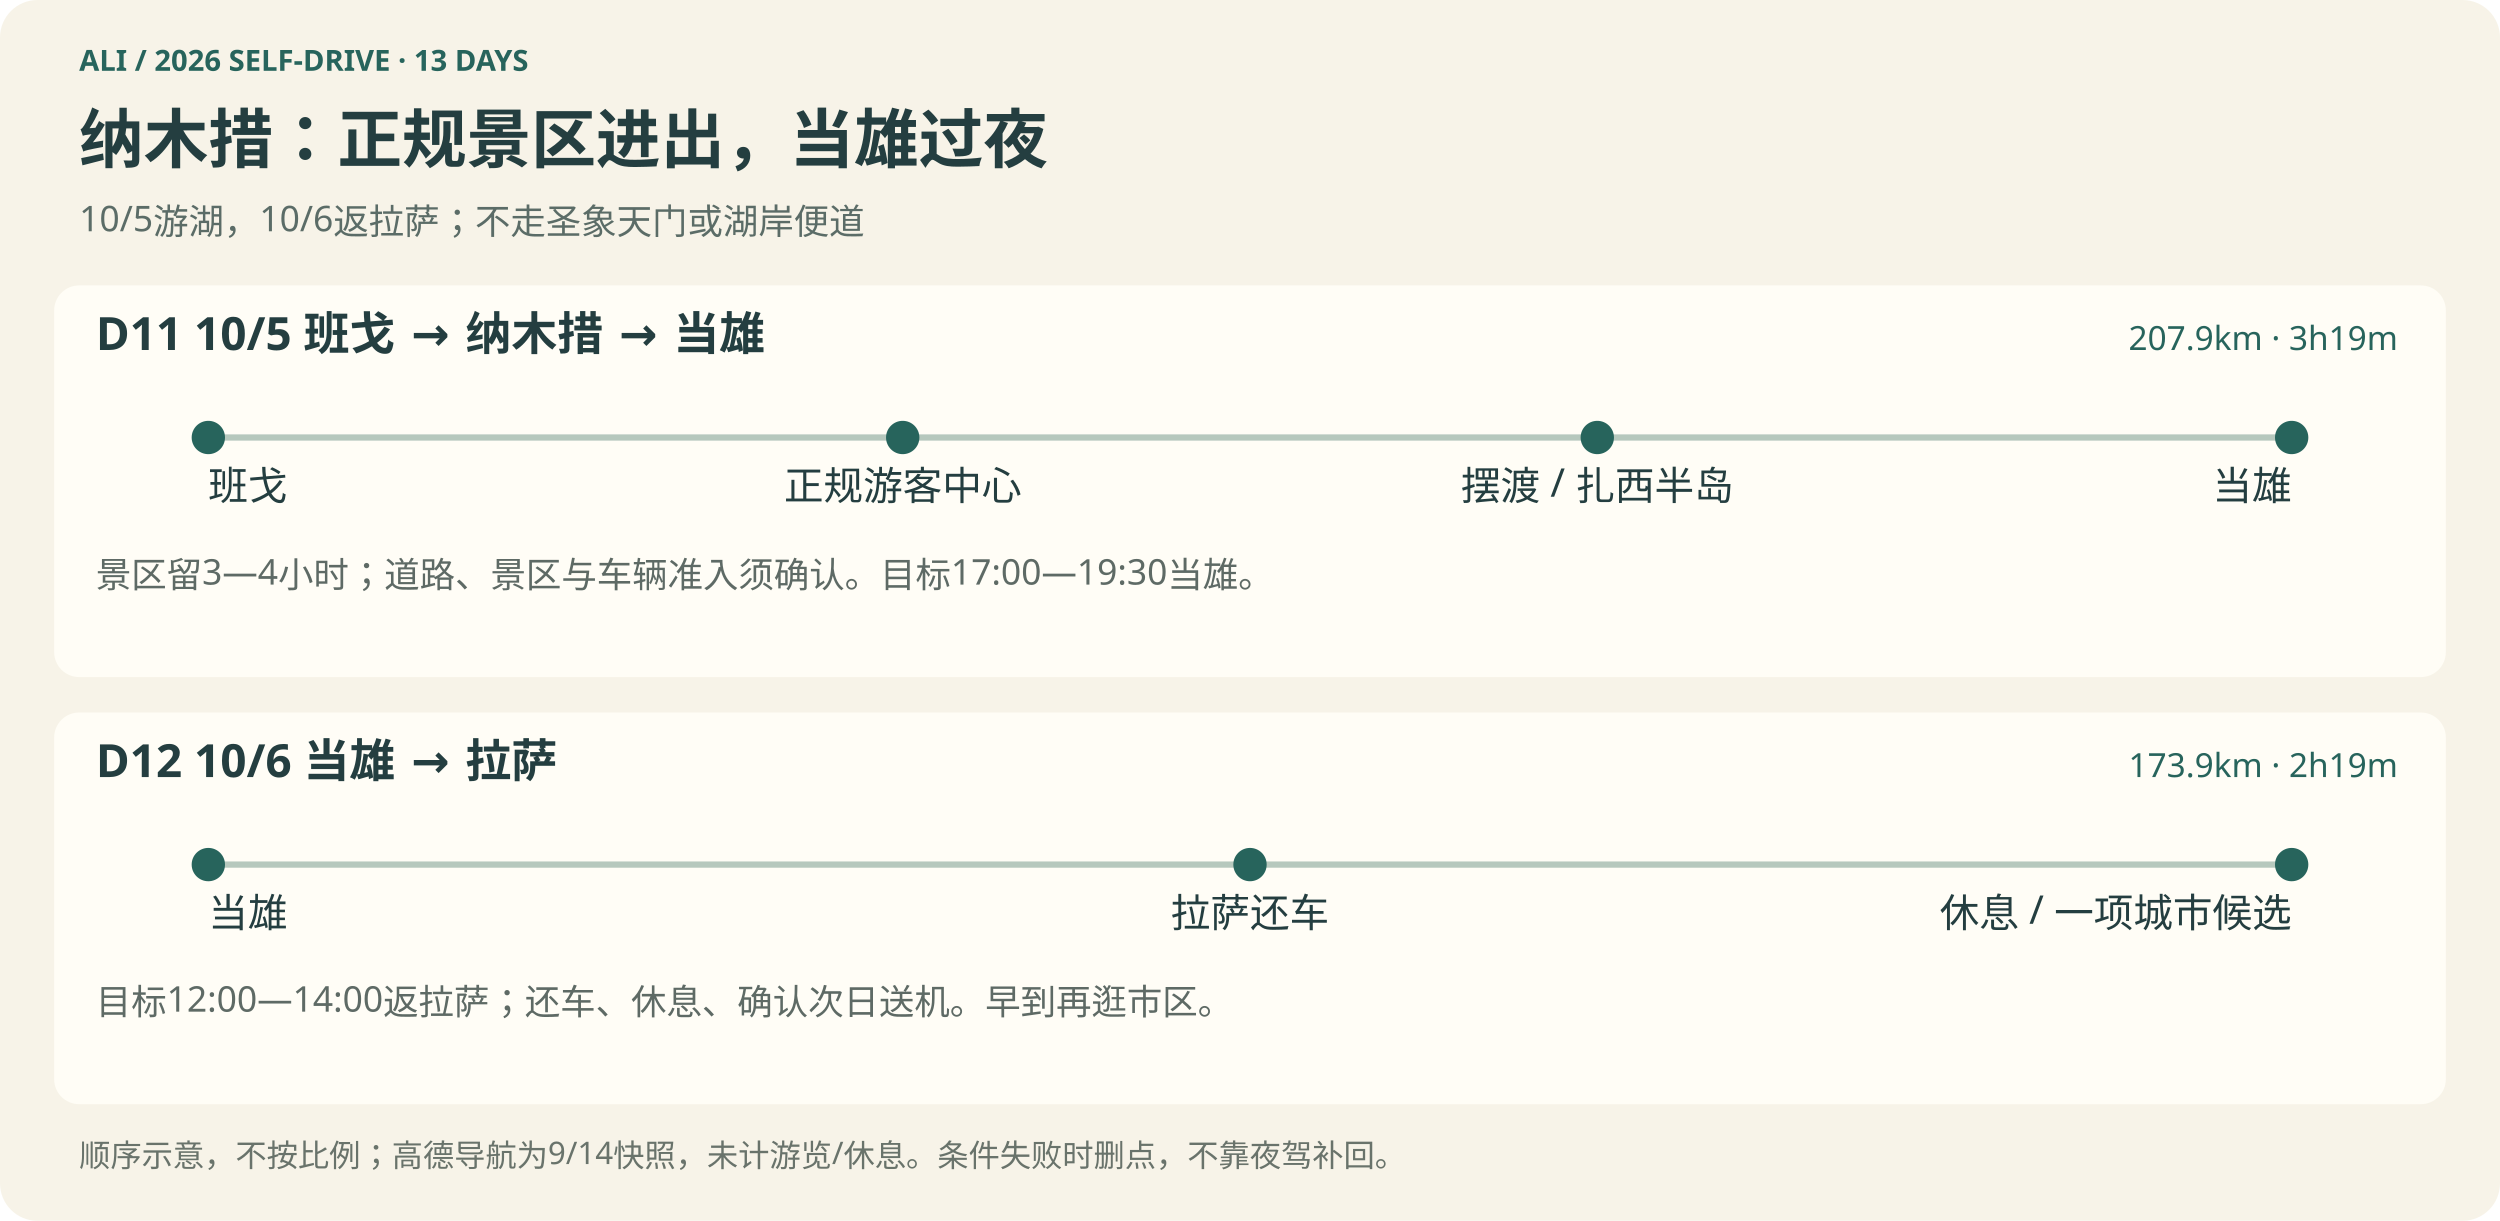
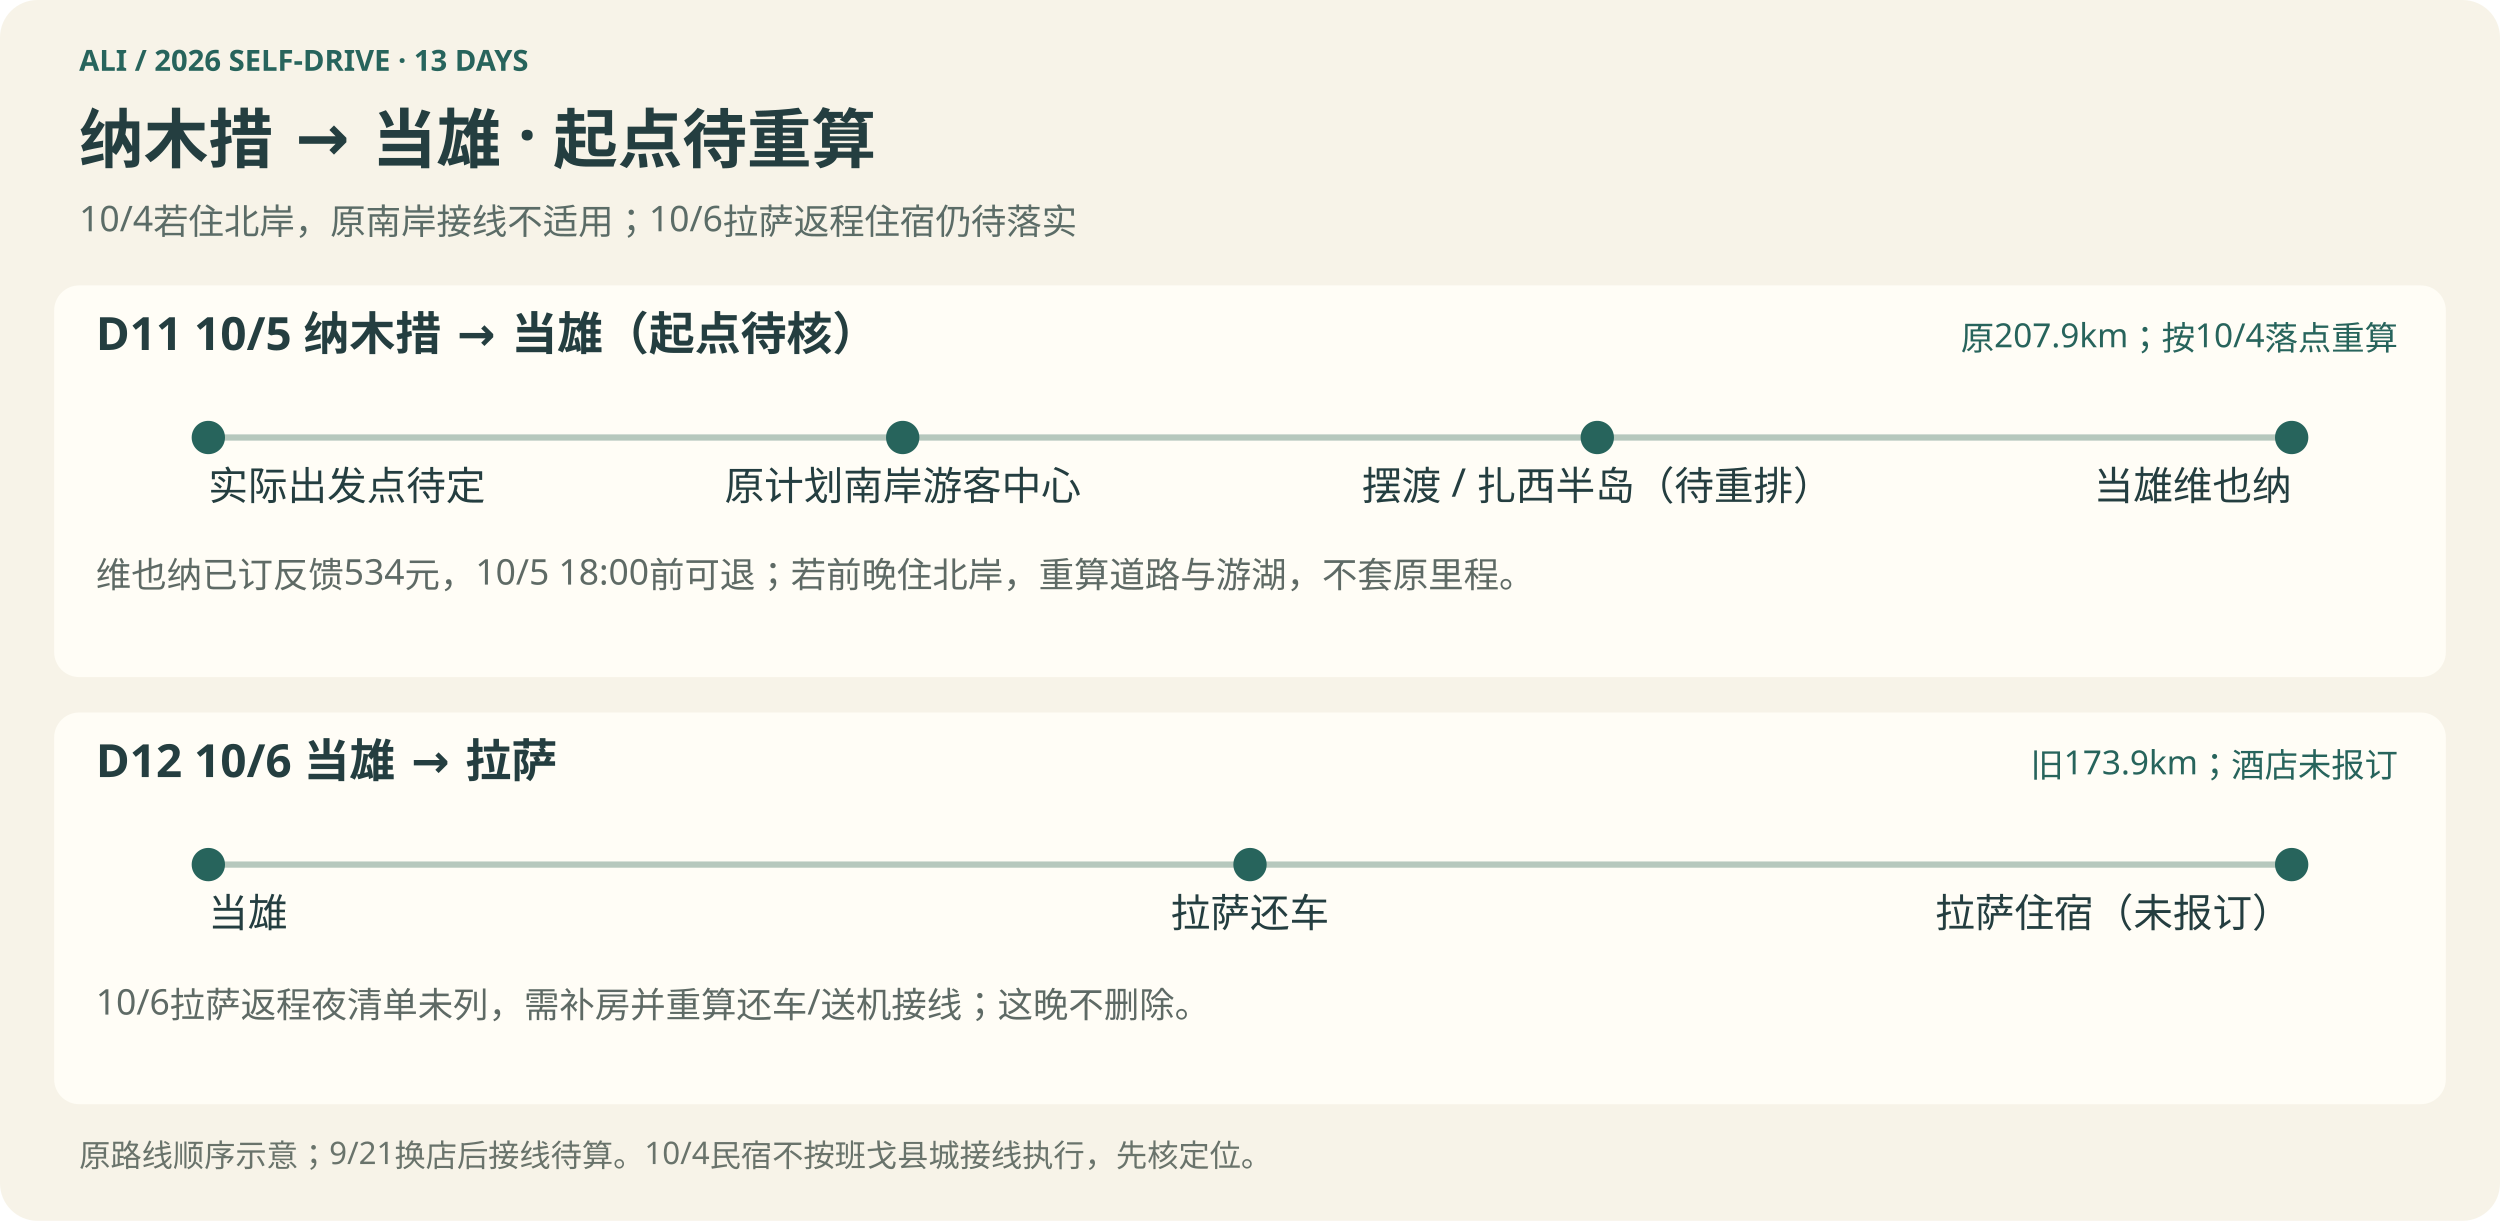
<svg xmlns="http://www.w3.org/2000/svg" viewBox="0 0 1200 586" class="ali-route-map" role="img">
  <g font-family="PingFang SC,Microsoft YaHei,sans-serif">
    <rect width="1200" height="586" rx="18" fill="#f7f3e8" />
    <text x="38.0" y="34.0" font-size="14" fill="#27645c" text-anchor="start" font-weight="600">ALI / 2026     SELF-DRIVE · 13 DAYS</text>
-     <text x="38.0" y="78.0" font-size="31" fill="#243e40" text-anchor="start" font-weight="700">纳木措：正规景区进出，当雄过夜</text>
-     <text x="38.0" y="111.0" font-size="17" fill="#5b6c67" text-anchor="start" font-weight="400">10/5游湖，10/6返拉萨；不走圣象天门或湖岸便道</text>
+     <text x="38.0" y="78.0" font-size="31" fill="#243e40" text-anchor="start" font-weight="700">纳木措 → 当雄 · 起点待重算</text>
+     <text x="38.0" y="111.0" font-size="17" fill="#5b6c67" text-anchor="start" font-weight="400">10/4若住北岸，原南岸接线不适用；10/6拉萨返程住宿仍待落实</text>
    <rect x="26" y="137" width="1148" height="188" rx="12" fill="#fffdf6" />
-     <text x="46.0" y="168.0" font-size="22" fill="#243e40" text-anchor="start" font-weight="600">D11  10/5  班戈 → 纳木措 → 当雄</text>
-     <text x="1151.0" y="168.0" font-size="16" fill="#27645c" text-anchor="end" font-weight="400">207.9km · 3h19m</text>
+     <text x="46.0" y="168.0" font-size="22" fill="#243e40" text-anchor="start" font-weight="600">D11  10/5  纳木措 → 当雄（起点待核）</text>
+     <text x="1151.0" y="168.0" font-size="16" fill="#27645c" text-anchor="end" font-weight="400">原207.9km；按10/4落点重算</text>
    <g data-layer="route-a">
      <line x1="100" y1="210" x2="1100" y2="210" stroke="#b6c8bd" stroke-width="3" />
    </g>
    <g data-layer="sights-core">
-       <g class="point tier-1" data-point-id="d11-stop-0" data-title="班戈" data-summary="景区留3—4小时；道路、景区与车辆准入须确认。目标17:00—19:30当雄。" data-day-a="D11" data-kind="viewpoint" data-tier="1" data-action="core" data-status="documented" data-route-scope="A" data-elevation="" data-cost-basis="2026-09-14规划；点位与连线不是停车、准入或飞行许可。">
+       <g class="point tier-1" data-point-id="d11-stop-0" data-title="实际出发点待定" data-summary="维也纳已订反馈534元，10/5 18:00前可退；若前晚住北岸，重算道路与游湖，不套原里程。" data-day-a="D11" data-kind="viewpoint" data-tier="1" data-action="core" data-status="documented" data-route-scope="A" data-elevation="" data-cost-basis="2026-09-14规划；点位与连线不是停车、准入或飞行许可。">
        <circle class="point-symbol" cx="100.0" cy="210" r="8" fill="#27645c" />
-         <text x="100.0" y="240.0" font-size="19" fill="#243e40" text-anchor="start" font-weight="500">班戈</text>
+         <text x="100.0" y="240.0" font-size="19" fill="#243e40" text-anchor="start" font-weight="500">实际出发点待定</text>
      </g>
-       <g class="point tier-1" data-point-id="d11-stop-1" data-title="正规游客中心" data-summary="景区留3—4小时；道路、景区与车辆准入须确认。目标17:00—19:30当雄。" data-day-a="D11" data-kind="viewpoint" data-tier="1" data-action="core" data-status="documented" data-route-scope="A" data-elevation="" data-cost-basis="2026-09-14规划；点位与连线不是停车、准入或飞行许可。">
+       <g class="point tier-1" data-point-id="d11-stop-1" data-title="原计划南岸游客中心" data-summary="维也纳已订反馈534元，10/5 18:00前可退；若前晚住北岸，重算道路与游湖，不套原里程。" data-day-a="D11" data-kind="viewpoint" data-tier="1" data-action="core" data-status="documented" data-route-scope="A" data-elevation="" data-cost-basis="2026-09-14规划；点位与连线不是停车、准入或飞行许可。">
        <circle class="point-symbol" cx="433.3" cy="210" r="8" fill="#27645c" />
-         <text x="433.3" y="240.0" font-size="19" fill="#243e40" text-anchor="middle" font-weight="500">正规游客中心</text>
+         <text x="433.3" y="240.0" font-size="19" fill="#243e40" text-anchor="middle" font-weight="500">原计划南岸游客中心</text>
      </g>
-       <g class="point tier-1" data-point-id="d11-stop-2" data-title="摆渡 / 扎西半岛" data-summary="景区留3—4小时；道路、景区与车辆准入须确认。目标17:00—19:30当雄。" data-day-a="D11" data-kind="viewpoint" data-tier="1" data-action="core" data-status="documented" data-route-scope="A" data-elevation="" data-cost-basis="2026-09-14规划；点位与连线不是停车、准入或飞行许可。">
+       <g class="point tier-1" data-point-id="d11-stop-2" data-title="摆渡 / 扎西半岛（待重排）" data-summary="维也纳已订反馈534元，10/5 18:00前可退；若前晚住北岸，重算道路与游湖，不套原里程。" data-day-a="D11" data-kind="viewpoint" data-tier="1" data-action="core" data-status="documented" data-route-scope="A" data-elevation="" data-cost-basis="2026-09-14规划；点位与连线不是停车、准入或飞行许可。">
        <circle class="point-symbol" cx="766.7" cy="210" r="8" fill="#27645c" />
-         <text x="766.7" y="240.0" font-size="19" fill="#243e40" text-anchor="middle" font-weight="500">摆渡 / 扎西半岛</text>
+         <text x="766.7" y="240.0" font-size="19" fill="#243e40" text-anchor="middle" font-weight="500">摆渡 / 扎西半岛（待重排）</text>
      </g>
-       <g class="point tier-1" data-point-id="d11-stop-3" data-title="当雄" data-summary="景区留3—4小时；道路、景区与车辆准入须确认。目标17:00—19:30当雄。" data-day-a="D11" data-kind="viewpoint" data-tier="1" data-action="core" data-status="documented" data-route-scope="A" data-elevation="" data-cost-basis="2026-09-14规划；点位与连线不是停车、准入或飞行许可。">
+       <g class="point tier-1" data-point-id="d11-stop-3" data-title="当雄维也纳" data-summary="维也纳已订反馈534元，10/5 18:00前可退；若前晚住北岸，重算道路与游湖，不套原里程。" data-day-a="D11" data-kind="viewpoint" data-tier="1" data-action="core" data-status="documented" data-route-scope="A" data-elevation="" data-cost-basis="2026-09-14规划；点位与连线不是停车、准入或飞行许可。">
        <circle class="point-symbol" cx="1100.0" cy="210" r="8" fill="#27645c" />
-         <text x="1100.0" y="240.0" font-size="19" fill="#243e40" text-anchor="end" font-weight="500">当雄</text>
+         <text x="1100.0" y="240.0" font-size="19" fill="#243e40" text-anchor="end" font-weight="500">当雄维也纳</text>
      </g>
    </g>
-     <text x="46.0" y="282.0" font-size="17" fill="#5e6a65" text-anchor="start" font-weight="400">景区留3—4小时；道路、景区与车辆准入须确认。目标17:00—19:30当雄。</text>
+     <text x="46.0" y="282.0" font-size="17" fill="#5e6a65" text-anchor="start" font-weight="400">维也纳已订反馈534元，10/5 18:00前可退；若前晚住北岸，重算道路与游湖，不套原里程。</text>
    <rect x="26" y="342" width="1148" height="188" rx="12" fill="#fffdf6" />
    <text x="46.0" y="373.0" font-size="22" fill="#243e40" text-anchor="start" font-weight="600">D12  10/6  当雄 → 拉萨</text>
-     <text x="1151.0" y="373.0" font-size="16" fill="#27645c" text-anchor="end" font-weight="400">173.9km · 2h19m</text>
+     <text x="1151.0" y="373.0" font-size="16" fill="#27645c" text-anchor="end" font-weight="400">旧173.9km；酒店未报订</text>
    <g data-layer="route-a">
      <line x1="100" y1="415" x2="1100" y2="415" stroke="#b6c8bd" stroke-width="3" />
    </g>
    <g data-layer="sights-core">
-       <g class="point tier-1" data-point-id="d12-stop-0" data-title="当雄" data-summary="目标12:00—14:00返拉萨；还车、休息、确认次日送机。早到再逛市区。" data-day-a="D12" data-kind="viewpoint" data-tier="1" data-action="core" data-status="documented" data-route-scope="A" data-elevation="" data-cost-basis="2026-09-14规划；点位与连线不是停车、准入或飞行许可。">
+       <g class="point tier-1" data-point-id="d12-stop-0" data-title="当雄" data-summary="10/6拉萨返程夜清单未列，需补房并重算还车/送机接线；这晚不删除。" data-day-a="D12" data-kind="viewpoint" data-tier="1" data-action="core" data-status="documented" data-route-scope="A" data-elevation="" data-cost-basis="2026-09-14规划；点位与连线不是停车、准入或飞行许可。">
        <circle class="point-symbol" cx="100.0" cy="415" r="8" fill="#27645c" />
        <text x="100.0" y="445.0" font-size="19" fill="#243e40" text-anchor="start" font-weight="500">当雄</text>
      </g>
-       <g class="point tier-1" data-point-id="d12-stop-1" data-title="拉萨还车" data-summary="目标12:00—14:00返拉萨；还车、休息、确认次日送机。早到再逛市区。" data-day-a="D12" data-kind="viewpoint" data-tier="1" data-action="core" data-status="documented" data-route-scope="A" data-elevation="" data-cost-basis="2026-09-14规划；点位与连线不是停车、准入或飞行许可。">
+       <g class="point tier-1" data-point-id="d12-stop-1" data-title="拉萨还车" data-summary="10/6拉萨返程夜清单未列，需补房并重算还车/送机接线；这晚不删除。" data-day-a="D12" data-kind="viewpoint" data-tier="1" data-action="core" data-status="documented" data-route-scope="A" data-elevation="" data-cost-basis="2026-09-14规划；点位与连线不是停车、准入或飞行许可。">
        <circle class="point-symbol" cx="600.0" cy="415" r="8" fill="#27645c" />
        <text x="600.0" y="445.0" font-size="19" fill="#243e40" text-anchor="middle" font-weight="500">拉萨还车</text>
      </g>
-       <g class="point tier-1" data-point-id="d12-stop-2" data-title="休息 / 一项城市候选" data-summary="目标12:00—14:00返拉萨；还车、休息、确认次日送机。早到再逛市区。" data-day-a="D12" data-kind="viewpoint" data-tier="1" data-action="core" data-status="documented" data-route-scope="A" data-elevation="" data-cost-basis="2026-09-14规划；点位与连线不是停车、准入或飞行许可。">
+       <g class="point tier-1" data-point-id="d12-stop-2" data-title="拉萨住宿（未报订）" data-summary="10/6拉萨返程夜清单未列，需补房并重算还车/送机接线；这晚不删除。" data-day-a="D12" data-kind="viewpoint" data-tier="1" data-action="core" data-status="documented" data-route-scope="A" data-elevation="" data-cost-basis="2026-09-14规划；点位与连线不是停车、准入或飞行许可。">
        <circle class="point-symbol" cx="1100.0" cy="415" r="8" fill="#27645c" />
-         <text x="1100.0" y="445.0" font-size="19" fill="#243e40" text-anchor="end" font-weight="500">休息 / 一项城市候选</text>
+         <text x="1100.0" y="445.0" font-size="19" fill="#243e40" text-anchor="end" font-weight="500">拉萨住宿（未报订）</text>
      </g>
    </g>
-     <text x="46.0" y="487.0" font-size="17" fill="#5e6a65" text-anchor="start" font-weight="400">目标12:00—14:00返拉萨；还车、休息、确认次日送机。早到再逛市区。</text>
-     <text x="38.0" y="560.0" font-size="15" fill="#69736b" text-anchor="start" font-weight="400">顺序示意，不按比例；高德导航为9/14快照，未计游览/休息。条件失败时删点，不靠夜驾补回。</text>
+     <text x="46.0" y="487.0" font-size="17" fill="#5e6a65" text-anchor="start" font-weight="400">10/6拉萨返程夜清单未列，需补房并重算还车/送机接线；这晚不删除。</text>
+     <text x="38.0" y="560.0" font-size="15" fill="#69736b" text-anchor="start" font-weight="400">原路线顺序示意；9/21换店后接线待算。10/4民宿不按班戈县城接线执行，先核定位。</text>
    <g data-layer="route-a" />
    <g data-layer="route-b" />
    <g data-layer="route-common" />
    <g data-layer="lodging" />
    <g data-layer="sights-core" />
    <g data-layer="sights-secondary" />
    <g data-layer="passes" />
    <g data-layer="places" />
    <g data-layer="culture" />
    <g data-layer="water-landforms" />
    <g data-layer="context-landmarks" />
    <g data-layer="alternatives" />
  </g>
</svg>
